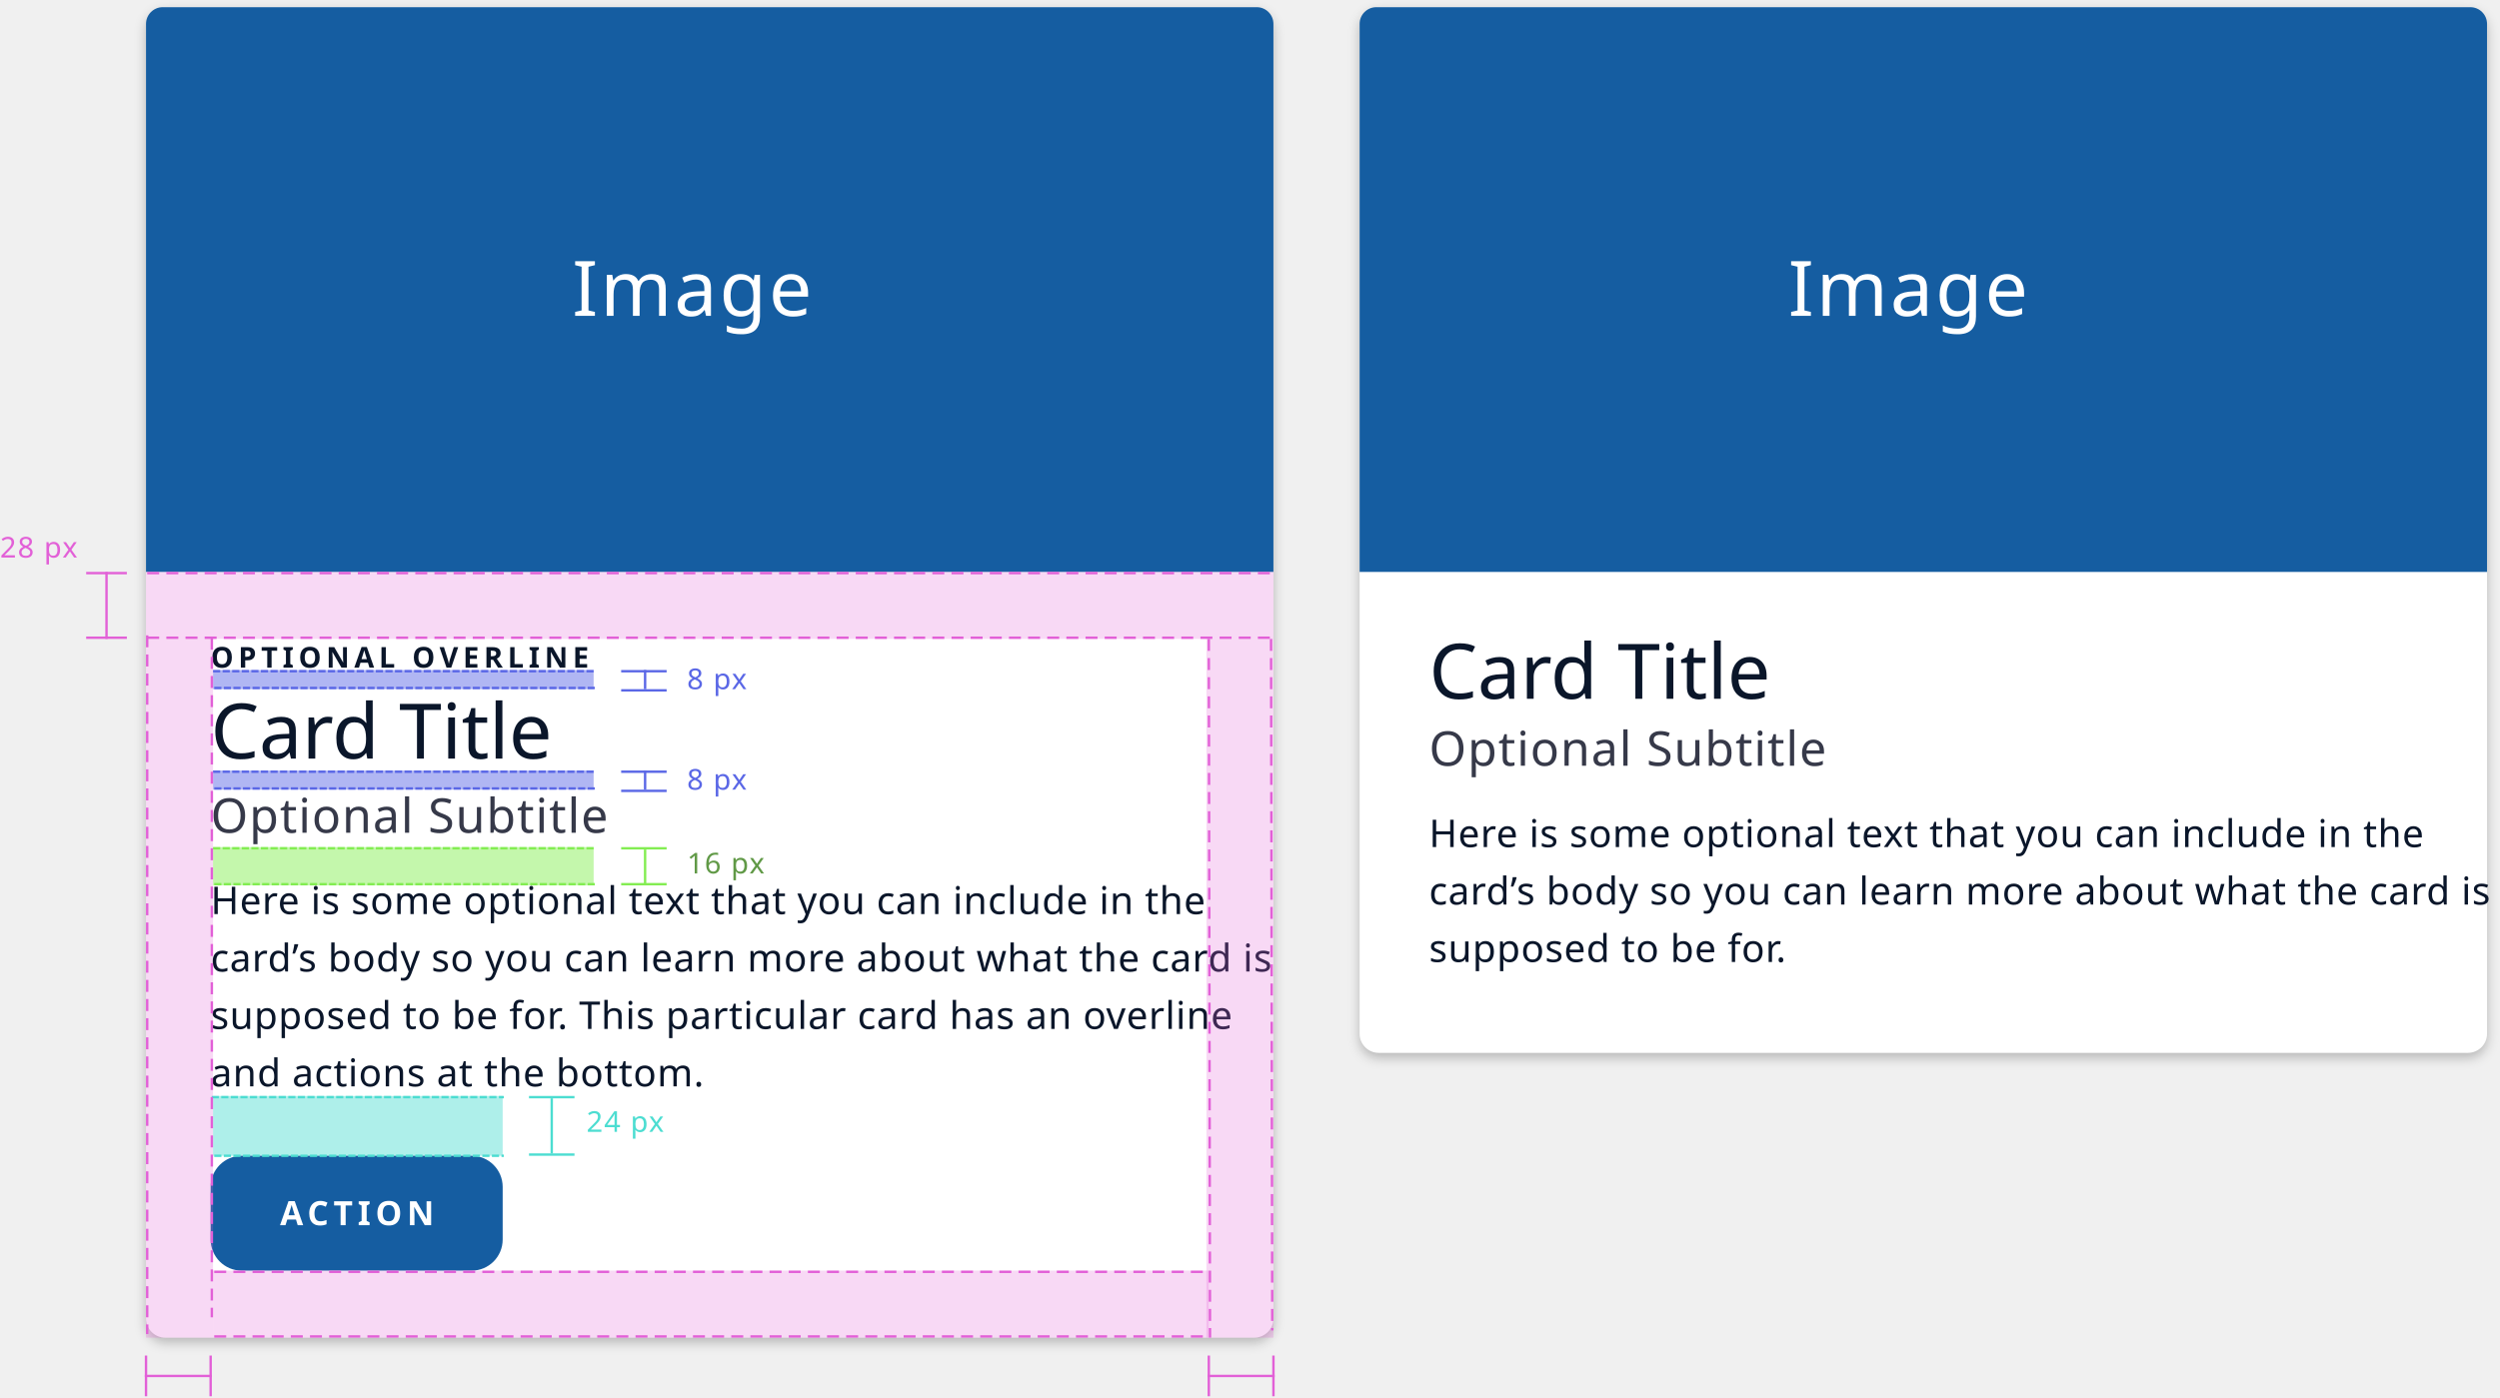
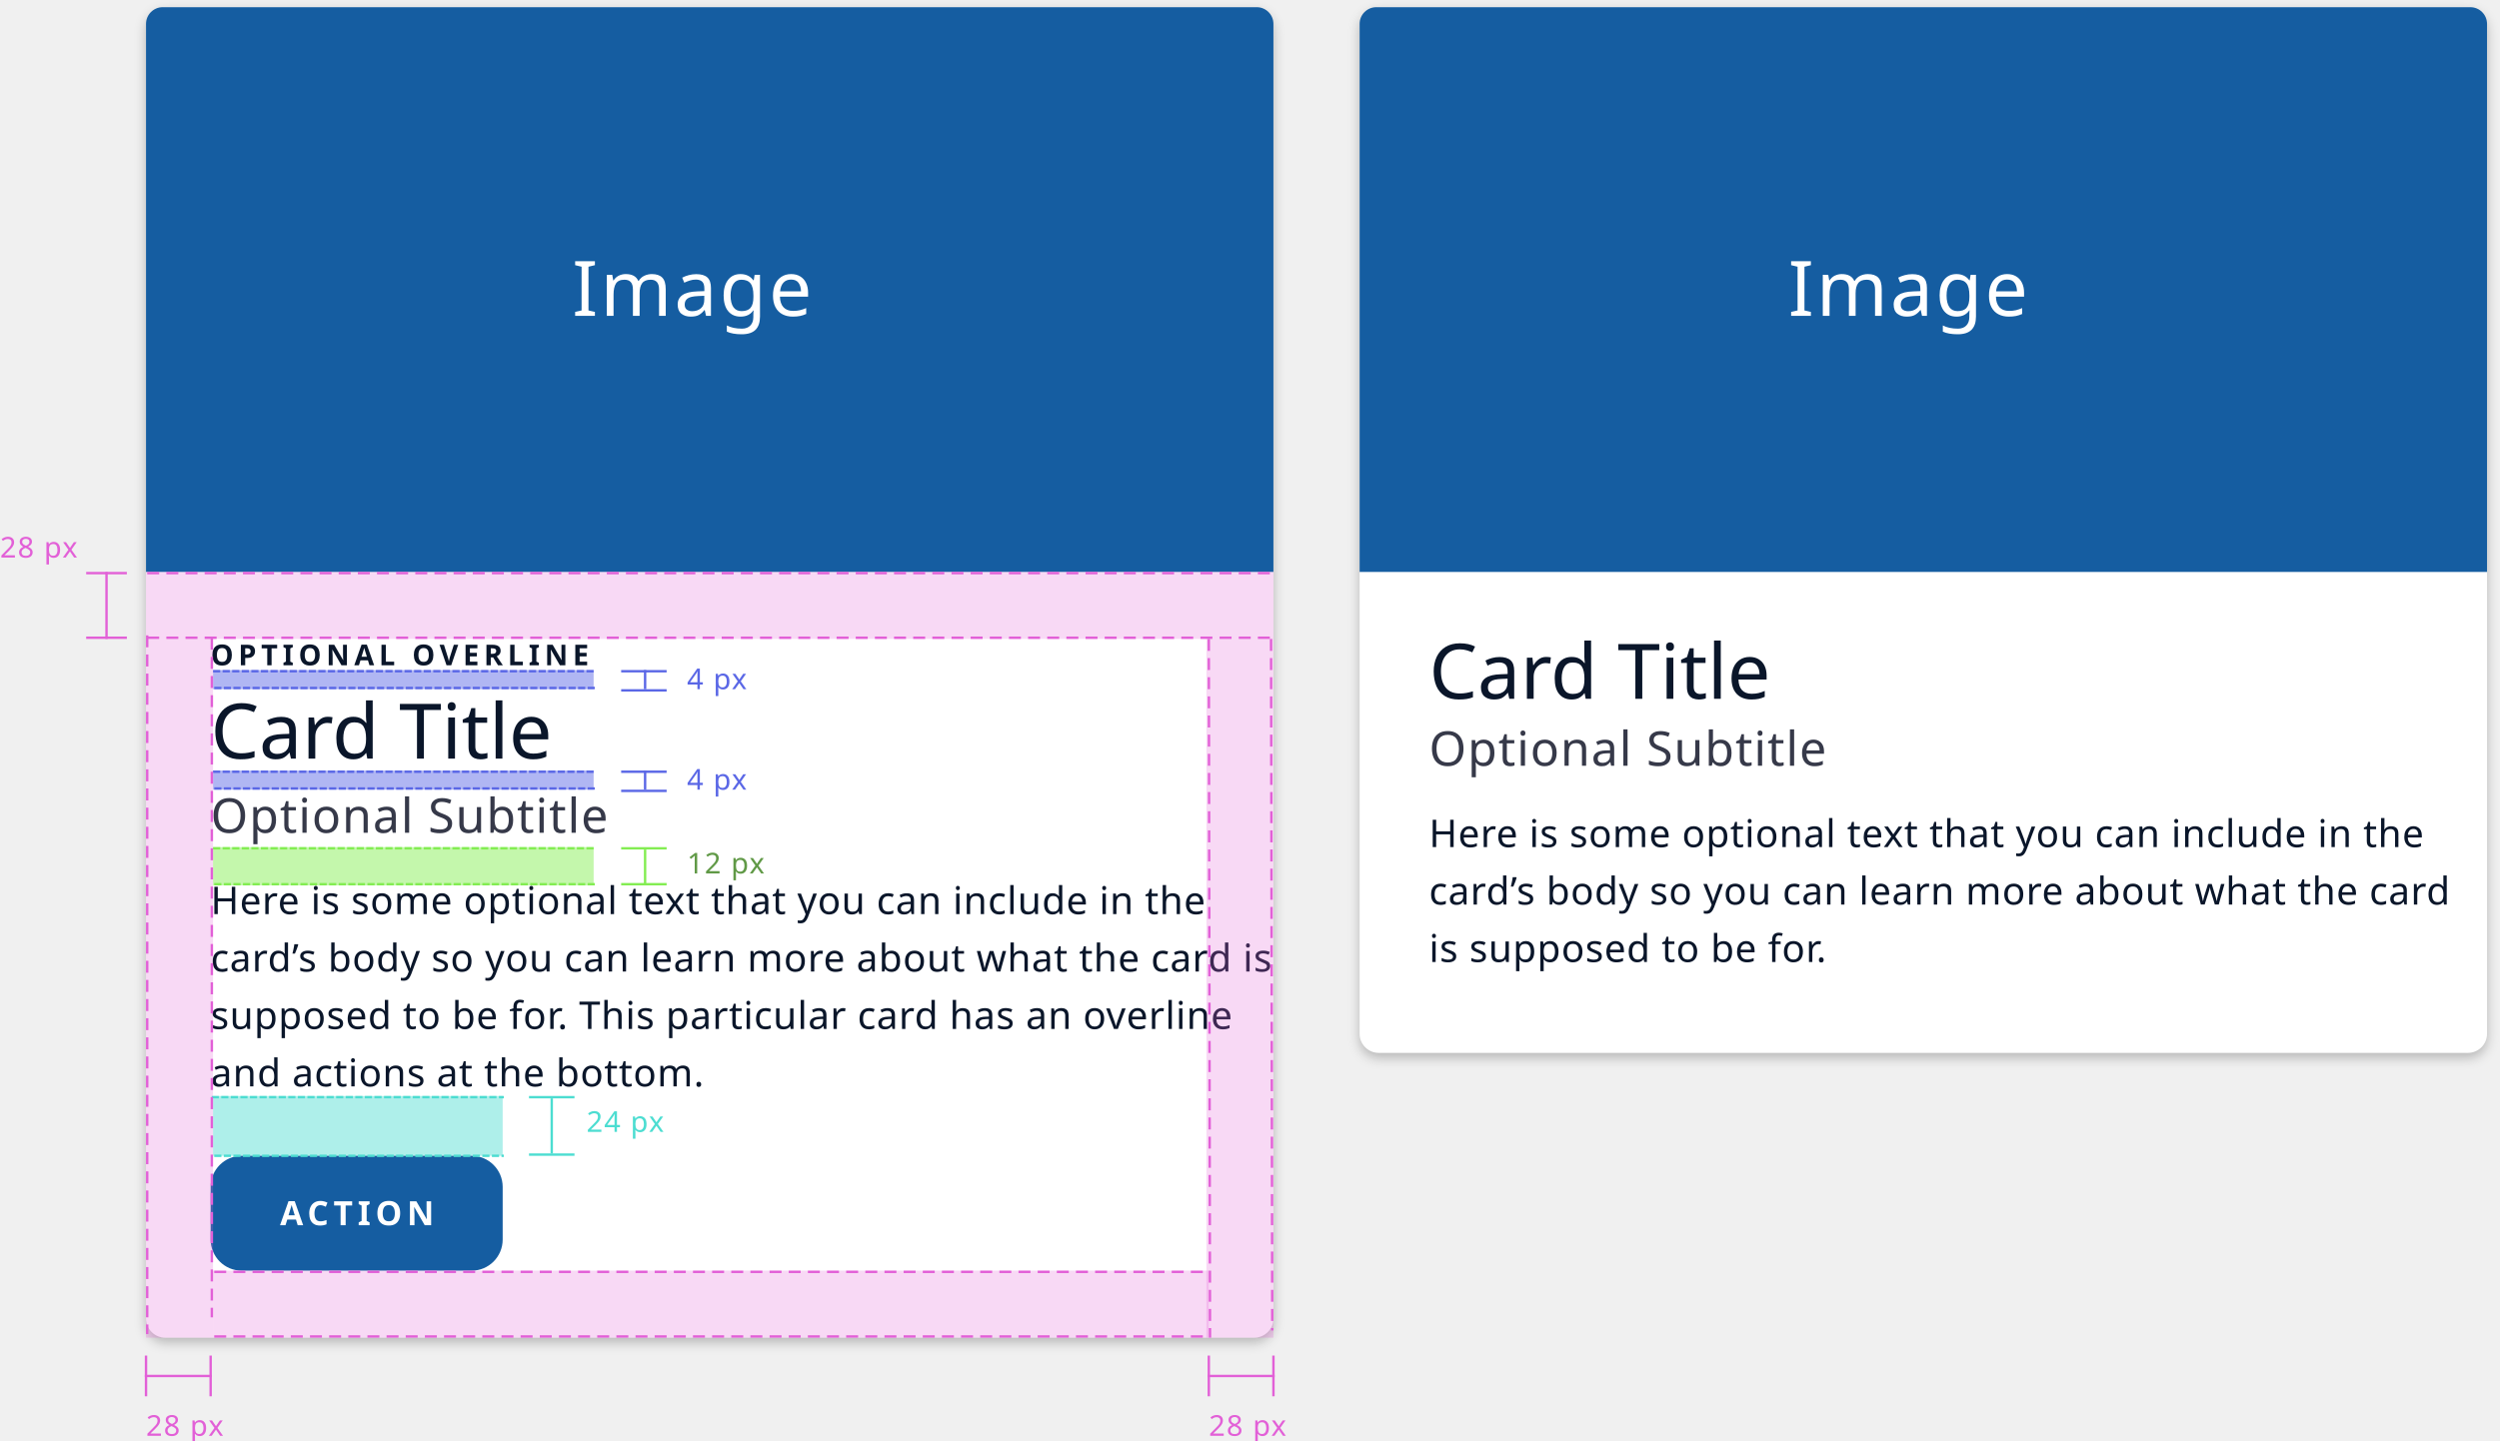
- <svg xmlns="http://www.w3.org/2000/svg" xmlns:xlink="http://www.w3.org/1999/xlink" width="1044px" height="584px" viewBox="0 0 1044 584" version="1.1">
+ <svg xmlns="http://www.w3.org/2000/svg" xmlns:xlink="http://www.w3.org/1999/xlink" width="1044px" height="602px" viewBox="0 0 1044 602" version="1.1">
  <defs>
    <rect id="path-1" x="568" y="0" width="471" height="437" rx="8" />
    <filter x="-1.8%" y="-1.5%" width="103.6%" height="103.9%" filterUnits="objectBoundingBox" id="filter-2">
      <feOffset dx="0" dy="2" in="SourceAlpha" result="shadowOffsetOuter1" />
      <feGaussianBlur stdDeviation="2.5" in="shadowOffsetOuter1" result="shadowBlurOuter1" />
      <feColorMatrix values="0 0 0 0 0   0 0 0 0 0   0 0 0 0 0  0 0 0 0.245 0" type="matrix" in="shadowBlurOuter1" />
    </filter>
    <rect id="path-3" x="61" y="0" width="471" height="556" rx="8" />
    <filter x="-1.8%" y="-1.2%" width="103.6%" height="103.1%" filterUnits="objectBoundingBox" id="filter-4">
      <feOffset dx="0" dy="2" in="SourceAlpha" result="shadowOffsetOuter1" />
      <feGaussianBlur stdDeviation="2.5" in="shadowOffsetOuter1" result="shadowBlurOuter1" />
      <feColorMatrix values="0 0 0 0 0   0 0 0 0 0   0 0 0 0 0  0 0 0 0.245 0" type="matrix" in="shadowBlurOuter1" />
    </filter>
  </defs>
  <g id="Bridge---Design-System" stroke="none" stroke-width="1" fill="none" fill-rule="evenodd">
    <g id="Cards" transform="translate(-111, -2535)">
-       <g transform="translate(111, 2538)">
+       <g id="Group" transform="translate(111, 2538)">
        <g id="Rectangle-Copy-49">
          <use fill="black" fill-opacity="1" filter="url(#filter-2)" xlink:href="#path-1" />
          <use fill="#FFFFFF" fill-rule="evenodd" xlink:href="#path-1" />
        </g>
        <path d="M575,0 L1032,0 C1035.866,-7.10171439e-16 1039,3.134 1039,7 L1039,236 L1039,236 L568,236 L568,7 C568,3.134 571.134,7.10171439e-16 575,0 Z" id="Rectangle-Copy-65" fill="#155DA1" />
        <text id="Image-Copy-5" font-family="Chivo-Regular, Chivo" font-size="32" font-weight="normal" letter-spacing="0.941" fill="#FFFFFF">
          <tspan x="747" y="129">Image</tspan>
        </text>
        <text id="Card-Title-Copy-17" font-family="Chivo-Regular, Chivo" font-size="32" font-weight="normal" line-spacing="36" fill="#0A162A">
          <tspan x="597" y="289">Card Title</tspan>
        </text>
        <text id="Optional-Subtitle-Copy-6" font-family="HKGrotesk-Regular, HK Grotesk" font-size="20" font-weight="normal" letter-spacing="0.5" fill="#363949">
          <tspan x="597" y="317">Optional Subtitle </tspan>
        </text>
        <text id="Here-is-some-optiona-Copy-5" font-family="HKGrotesk-Regular, HK Grotesk" font-size="16" font-weight="normal" line-spacing="24" letter-spacing="0.3" fill="#0A162A">
          <tspan x="597" y="351">Here is some optional text that you can include in the </tspan>
-           <tspan x="597" y="375">card’s body so you can learn more about what the card is </tspan>
-           <tspan x="597" y="399">supposed to be for.  </tspan>
+           <tspan x="597" y="375">card’s body so you can learn more about what the card </tspan>
+           <tspan x="597" y="399">is supposed to be for.  </tspan>
        </text>
        <g id="Rectangle-Copy-49">
          <use fill="black" fill-opacity="1" filter="url(#filter-4)" xlink:href="#path-3" />
          <use fill="#FFFFFF" fill-rule="evenodd" xlink:href="#path-3" />
        </g>
        <rect id="Rectangle" fill-opacity="0.45" fill="#4CDDD1" x="89" y="455" width="121" height="25" />
        <path d="M68,0 L525,0 C528.866,-7.10171439e-16 532,3.134 532,7 L532,236 L532,236 L61,236 L61,7 C61,3.134 64.134,7.10171439e-16 68,0 Z" id="Rectangle-Copy-63" fill="#155DA1" />
        <text id="Image-Copy-4" font-family="Chivo-Regular, Chivo" font-size="32" font-weight="normal" letter-spacing="0.941" fill="#FFFFFF">
          <tspan x="239" y="129">Image</tspan>
        </text>
        <text id="Card-Title" font-family="Chivo-Regular, Chivo" font-size="32" font-weight="normal" line-spacing="32" fill="#0A162A">
          <tspan x="88" y="314">Card Title</tspan>
        </text>
        <rect id="Rectangle" fill-opacity="0.48" fill="#5A67E6" x="89" y="319" width="159" height="8" />
        <rect id="Rectangle-Copy-70" fill-opacity="0.48" fill="#5A67E6" x="89" y="277" width="159" height="8" />
        <path d="M89.5,319.5 L247.5,319.5" id="Line-26" stroke="#5A67E6" stroke-linecap="square" stroke-dasharray="2" />
        <path d="M89.5,277.5 L247.5,277.5" id="Line-26-Copy-2" stroke="#5A67E6" stroke-linecap="square" stroke-dasharray="2" />
        <path d="M90,326.5 L248,326.5" id="Line-26-Copy" stroke="#5A67E6" stroke-linecap="square" stroke-dasharray="2" />
        <path d="M90,284.5 L248,284.5" id="Line-26-Copy-3" stroke="#5A67E6" stroke-linecap="square" stroke-dasharray="2" />
-         <text id="Optional-Subtitle-Copy-5" font-family="HKGrotesk-Regular, HK Grotesk" font-size="20" font-weight="normal" letter-spacing="0.5" fill="#363949">
+         <text id="Optional-Subtitle" font-family="HKGrotesk-Regular, HK Grotesk" font-size="20" font-weight="normal" line-spacing="24" letter-spacing="0.5" fill="#363949">
          <tspan x="88" y="345">Optional Subtitle </tspan>
        </text>
        <text id="Here-is-some-optiona-Copy-4" font-family="HKGrotesk-Regular, HK Grotesk" font-size="16" font-weight="normal" line-spacing="24" letter-spacing="0.3" fill="#0A162A">
          <tspan x="88" y="379">Here is some optional text that you can include in the </tspan>
          <tspan x="88" y="403">card’s body so you can learn more about what the card is </tspan>
          <tspan x="88" y="427">supposed to be for. This particular card has an overline </tspan>
          <tspan x="88" y="451">and actions at the bottom.</tspan>
        </text>
        <rect id="Rectangle" fill-opacity="0.48" fill="#83ED52" x="89" y="351" width="159" height="16" />
-         <text id="OPTIONAL-OVERLINE-Copy-2" font-family="HKGrotesk-Bold, HK Grotesk" font-size="12" font-weight="bold" line-spacing="12" letter-spacing="2" fill="#0A162A">
-           <tspan x="88" y="276">OPTIONAL OVERLINE</tspan>
+         <text id="OPTIONAL-OVERLINE-Copy-2" font-family="HKGrotesk-Bold, HK Grotesk" font-size="12" font-weight="bold" line-spacing="14" letter-spacing="2" fill="#0A162A">
+           <tspan x="88" y="275">OPTIONAL OVERLINE</tspan>
        </text>
        <path d="M89.5,351.5 L247.5,351.5" id="Line-24" stroke="#83ED52" stroke-linecap="square" stroke-dasharray="2" />
        <path d="M90,366.5 L248,366.5" id="Line-24-Copy" stroke="#83ED52" stroke-linecap="square" stroke-dasharray="2" />
        <rect id="Rectangle-Copy-64" fill="#155DA1" x="88" y="480" width="122" height="48" rx="13" />
        <path d="M88.922,455.5 L210,455.5" id="Line-21" stroke="#4CDDD1" stroke-linecap="square" stroke-dasharray="2" />
        <path d="M90,480 L210,480" id="Line-21-Copy" stroke="#4CDDD1" stroke-linecap="square" stroke-dasharray="2" />
        <text id="ACTION-Copy" font-family="Chivo-Bold, Chivo" font-size="14" font-weight="bold" letter-spacing="2" fill="#FFFFFF">
          <tspan x="116.998" y="509">ACTION</tspan>
        </text>
        <rect id="Rectangle" fill-opacity="0.24" fill="#E260D7" x="61" y="236" width="471" height="28" />
        <rect id="Rectangle-Copy-69" fill-opacity="0.24" fill="#E260D7" x="89" y="528" width="416" height="28" />
        <path d="M62,236.5 L531,236.5" id="Line-18" stroke="#E260D7" stroke-linecap="square" stroke-dasharray="4" />
        <path d="M90,528.5 L504,528.5" id="Line-18-Copy-6" stroke="#E260D7" stroke-linecap="square" stroke-dasharray="4" />
        <path d="M-53,405.5 L230,405.5" id="Line-18-Copy-2" stroke="#E260D7" stroke-linecap="square" stroke-dasharray="4" transform="translate(88.5, 405.5) rotate(90) translate(-88.5, -405.5) " />
        <path d="M387.5,409 L675.5,408.5" id="Line-18-Copy-4" stroke="#E260D7" stroke-linecap="square" stroke-dasharray="4" transform="translate(531.5, 408.5) rotate(90) translate(-531.5, -408.5) " />
        <path d="M360,410.5 L651,410" id="Line-18-Copy-5" stroke="#E260D7" stroke-linecap="square" stroke-dasharray="4" transform="translate(505.5, 410) rotate(90) translate(-505.5, -410) " />
        <g id="Group-8" transform="translate(61, 263)">
          <path d="M-145,145.5 L146,145.5" id="Line-18-Copy-3" stroke="#E260D7" stroke-linecap="square" stroke-dasharray="4" transform="translate(0.5, 145.5) rotate(90) translate(-0.5, -145.5) " />
          <polygon id="Rectangle-Copy-68" fill-opacity="0.24" fill="#E260D7" points="0 1 28 1 28 31.372 28 293 0 293" />
        </g>
        <path d="M62,263.5 L531,263.5" id="Line-18-Copy" stroke="#E260D7" stroke-linecap="square" stroke-dasharray="4" />
        <path d="M90,555.5 L504,555.5" id="Line-18-Copy-7" stroke="#E260D7" stroke-linecap="square" stroke-dasharray="4" />
        <rect id="Rectangle" fill-opacity="0.24" fill="#E260D7" x="504" y="264" width="28" height="292" />
        <g id="Group-5" transform="translate(36, 236)" stroke="#E260D7" stroke-linecap="square">
          <path d="M0.5,0.5 L16.5,0.5" id="Line-19" />
          <path d="M0.5,27.5 L16.5,27.5" id="Line-19-Copy" />
          <path d="M8.5,0.5 L8.5,27.5" id="Line-20" />
        </g>
        <g id="Group-5-Copy-2" transform="translate(74.5, 572) rotate(90) translate(-74.5, -572) translate(66, 558)" stroke="#E260D7" stroke-linecap="square">
          <path d="M0.5,0.5 L16.5,0.5" id="Line-19" />
          <path d="M0.5,27.5 L16.5,27.5" id="Line-19-Copy" />
          <path d="M8.5,0.5 L8.5,27.5" id="Line-20" />
        </g>
        <g id="Group-5-Copy-3" transform="translate(518.5, 572) rotate(90) translate(-518.5, -572) translate(510, 558)" stroke="#E260D7" stroke-linecap="square">
          <path d="M0.5,0.5 L16.5,0.5" id="Line-19" />
          <path d="M0.5,27.5 L16.5,27.5" id="Line-19-Copy" />
          <path d="M8.5,0.5 L8.5,27.5" id="Line-20" />
        </g>
        <text id="28-px" font-family="TTCommons-Light, TT Commons" font-size="12" font-weight="300" letter-spacing="0.512" fill="#E260D7">
          <tspan x="0" y="230">28 px</tspan>
        </text>
        <text id="24-px" font-family="TTCommons-Light, TT Commons" font-size="12" font-weight="300" letter-spacing="0.512" fill="#4CDDD1">
          <tspan x="245" y="470">24 px</tspan>
        </text>
-         <text id="16-px" font-family="TTCommons-Light, TT Commons" font-size="12" font-weight="300" letter-spacing="0.512" fill="#609946">
-           <tspan x="287" y="362">16 px</tspan>
+         <text id="12-px" font-family="TTCommons-Light, TT Commons" font-size="12" font-weight="300" letter-spacing="0.512" fill="#609946">
+           <tspan x="287" y="362">12 px</tspan>
        </text>
-         <text id="8-px" font-family="TTCommons-Light, TT Commons" font-size="12" font-weight="300" letter-spacing="0.512" fill="#5A67E6">
-           <tspan x="287" y="327">8 px</tspan>
+         <text id="4-px" font-family="TTCommons-Light, TT Commons" font-size="12" font-weight="300" letter-spacing="0.512" fill="#5A67E6">
+           <tspan x="287" y="327">4 px</tspan>
        </text>
-         <text id="8-px-copy-3" font-family="TTCommons-Light, TT Commons" font-size="12" font-weight="300" letter-spacing="0.512" fill="#5A67E6">
-           <tspan x="287" y="285">8 px</tspan>
+         <text id="4-px" font-family="TTCommons-Light, TT Commons" font-size="12" font-weight="300" letter-spacing="0.512" fill="#5A67E6">
+           <tspan x="287" y="285">4 px</tspan>
        </text>
        <path d="M221.5,455.5 L239.5,455.5" id="Line-22" stroke="#4CDDD1" stroke-linecap="square" />
        <path d="M260,351.5 L278,351.5" id="Line-22-Copy-2" stroke="#83ED52" stroke-linecap="square" />
        <path d="M260,319.5 L278,319.5" id="Line-22-Copy-4" stroke="#5A67E6" stroke-linecap="square" />
        <path d="M260,277.5 L278,277.5" id="Line-22-Copy-6" stroke="#5A67E6" stroke-linecap="square" />
        <path d="M260,327.5 L278,327.5" id="Line-22-Copy-5" stroke="#5A67E6" stroke-linecap="square" />
        <path d="M260,285.5 L278,285.5" id="Line-22-Copy-7" stroke="#5A67E6" stroke-linecap="square" />
        <path d="M269.5,319.5 L269.5,326.5" id="Line-27" stroke="#5A67E6" stroke-linecap="square" />
        <path d="M269.5,277.5 L269.5,284.5" id="Line-27-Copy" stroke="#5A67E6" stroke-linecap="square" />
        <path d="M260,366.5 L278,366.5" id="Line-22-Copy-3" stroke="#83ED52" stroke-linecap="square" />
        <path d="M221.5,479.5 L239.5,479.5" id="Line-22-Copy" stroke="#4CDDD1" stroke-linecap="square" />
        <path d="M230.5,456.5 L230.5,478.5" id="Line-23" stroke="#4CDDD1" stroke-linecap="square" />
        <path d="M269.5,352.5 L269.5,366.5" id="Line-25" stroke="#83ED52" stroke-linecap="square" />
+         <text id="28-px-copy" font-family="TTCommons-Light, TT Commons" font-size="12" font-weight="300" letter-spacing="0.512" fill="#E260D7">
+           <tspan x="61" y="597">28 px</tspan>
+         </text>
+         <text id="28-px-copy-2" font-family="TTCommons-Light, TT Commons" font-size="12" font-weight="300" letter-spacing="0.512" fill="#E260D7">
+           <tspan x="505" y="597">28 px</tspan>
+         </text>
      </g>
    </g>
  </g>
</svg>
